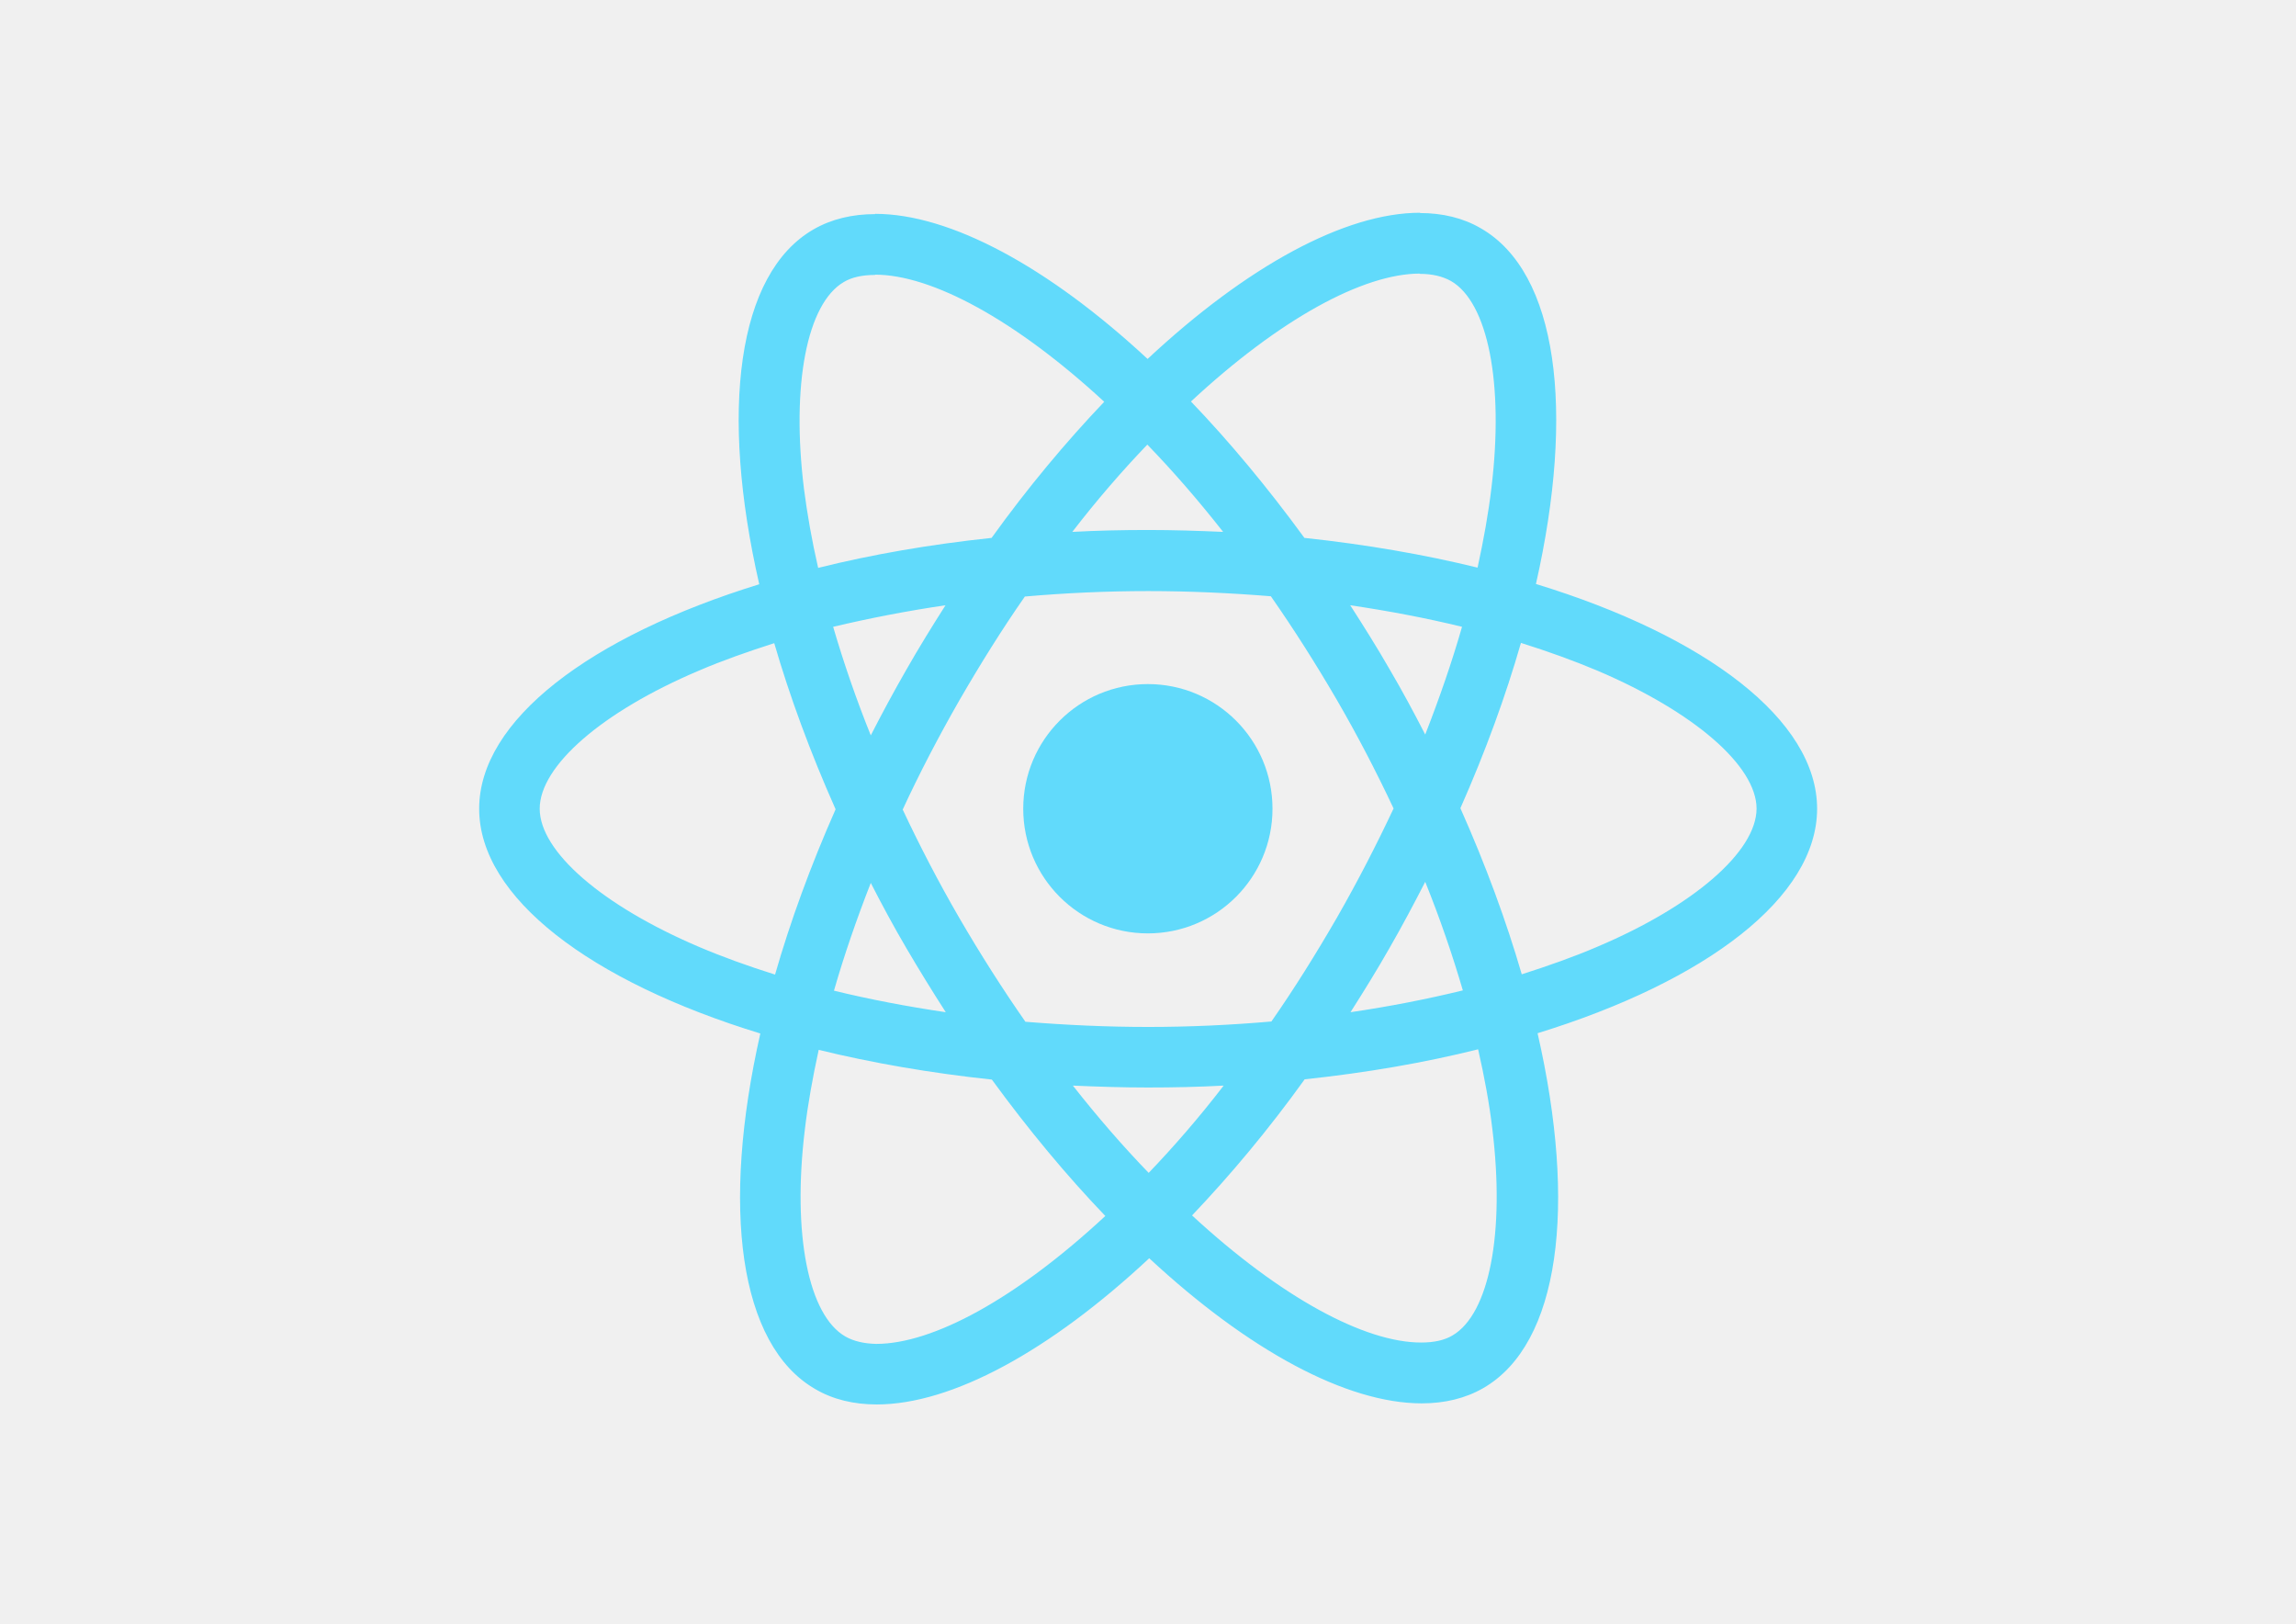
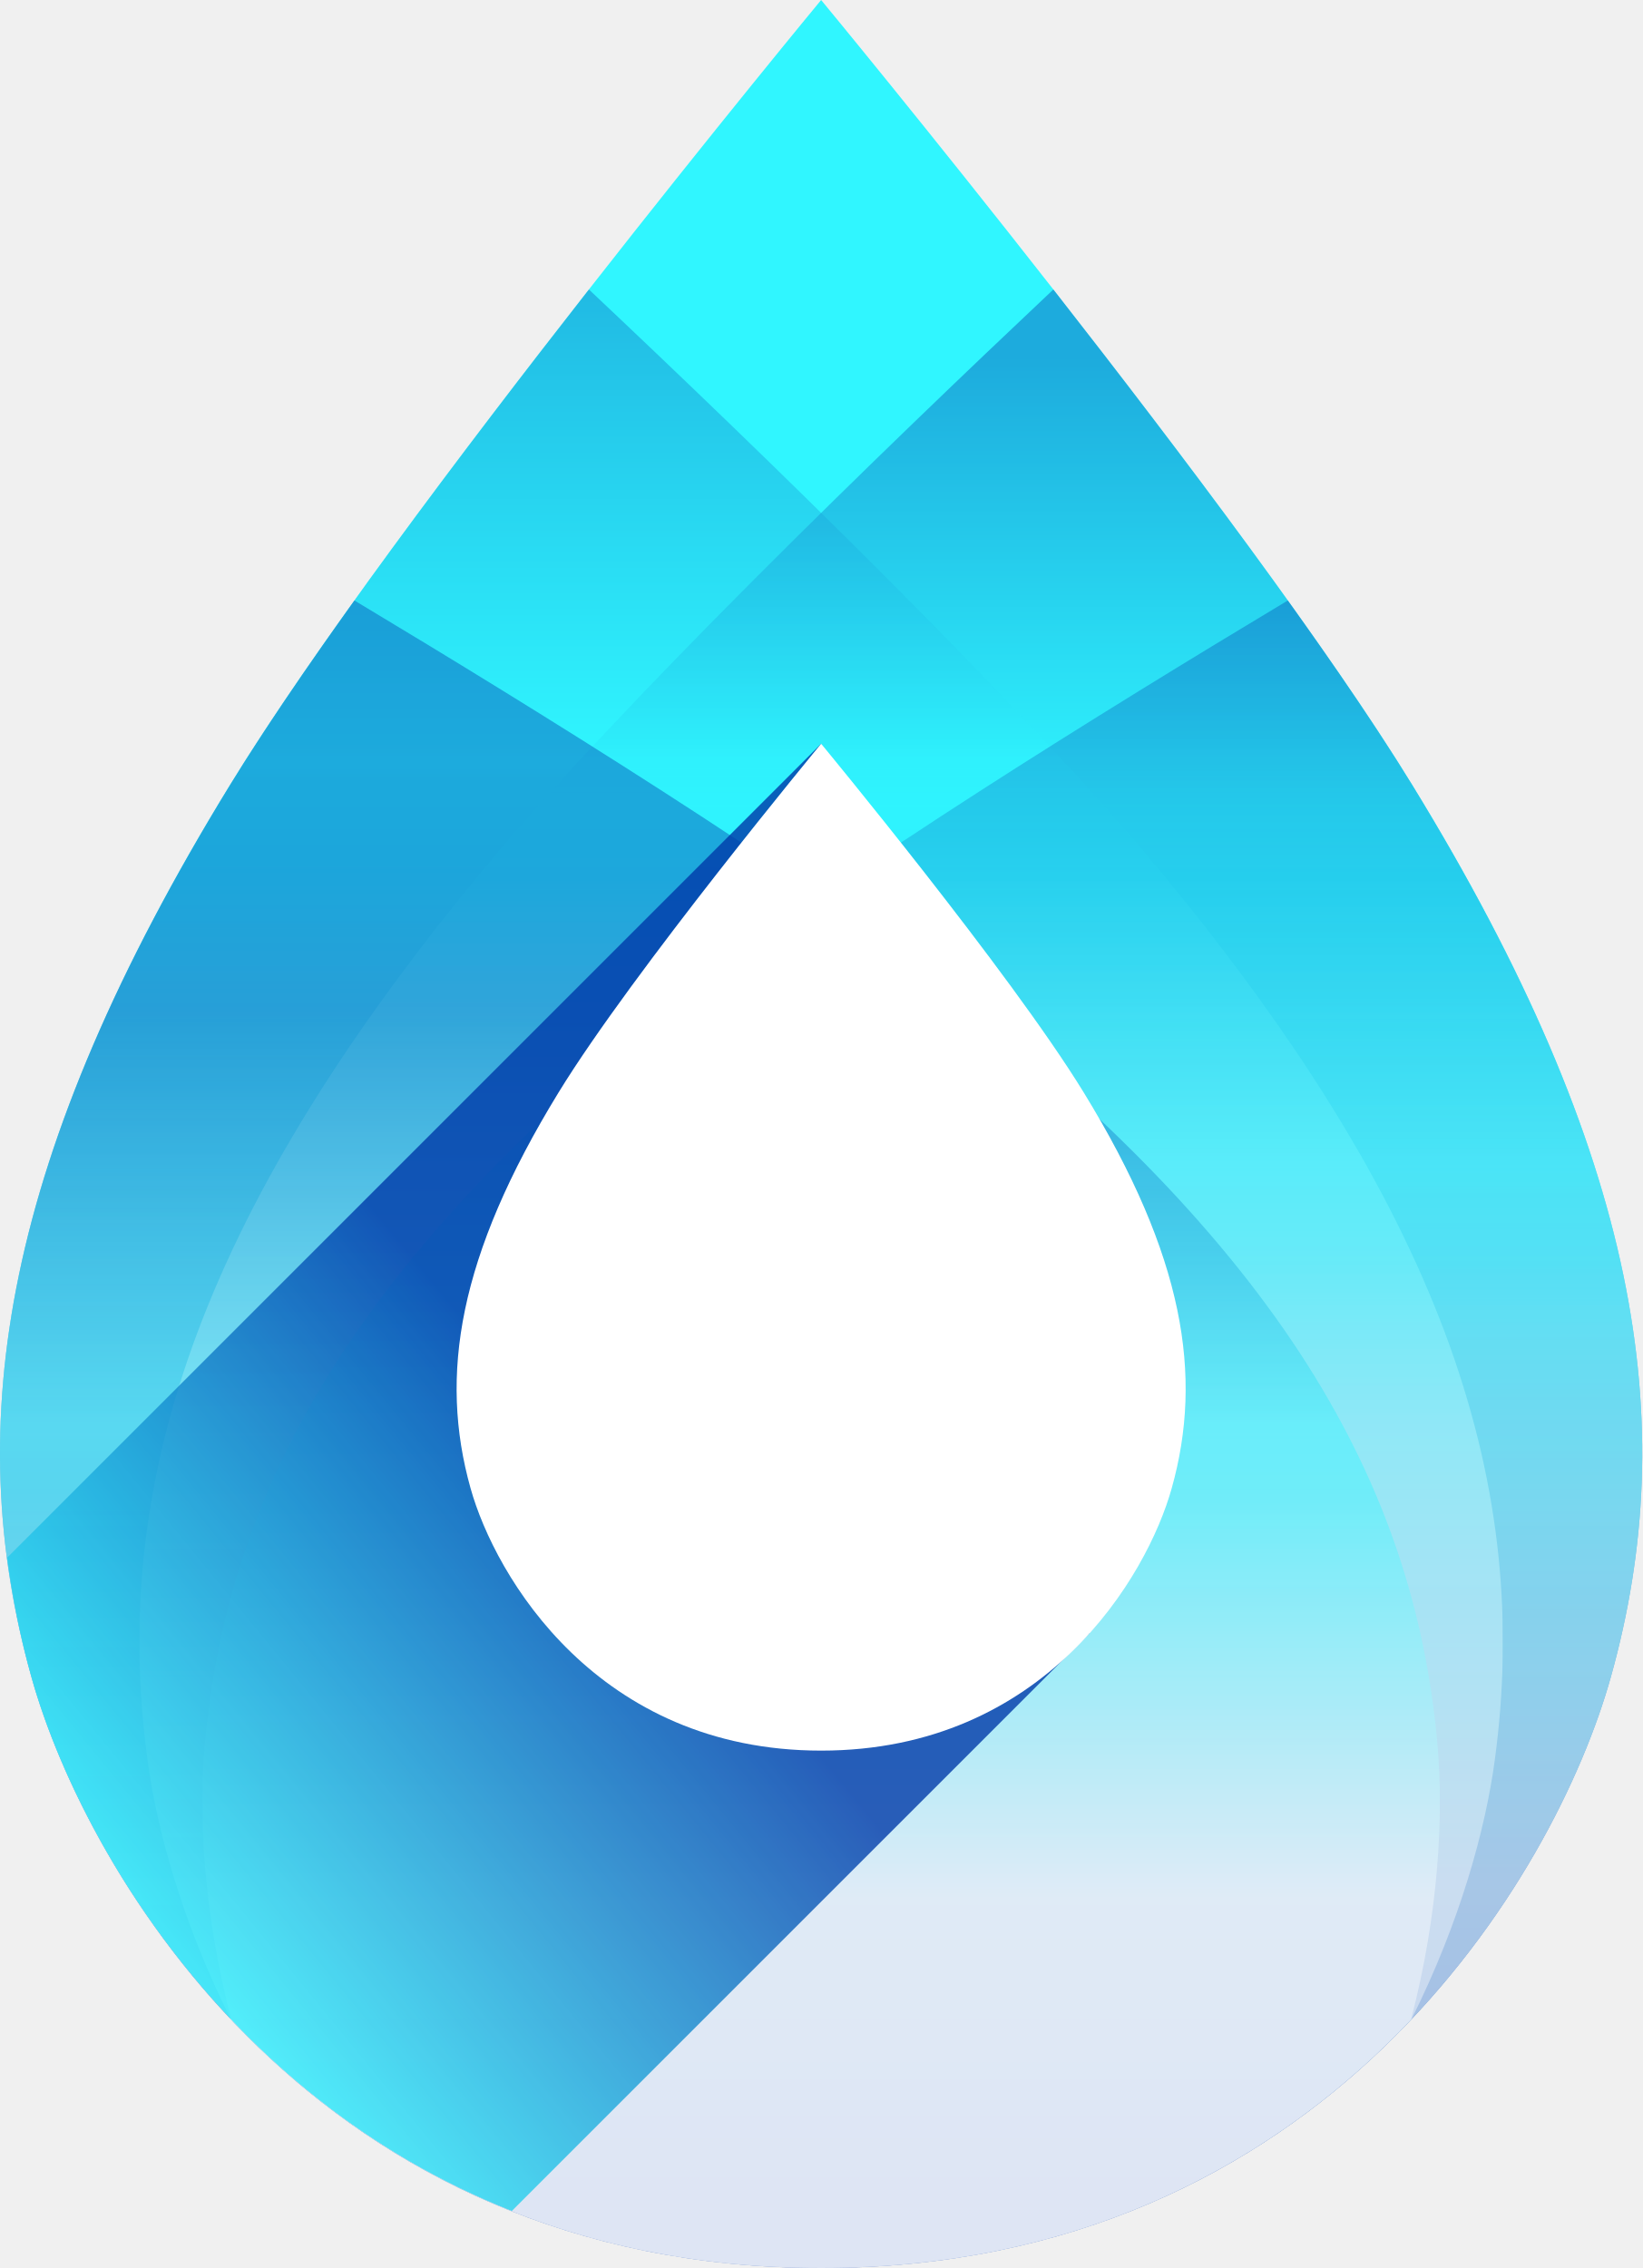
- <svg xmlns="http://www.w3.org/2000/svg" viewBox="0 0 841.9 595.3">
-   <g fill="#61DAFB">
-     <path d="M666.3 296.5c0-32.5-40.7-63.3-103.1-82.4 14.4-63.6 8-114.2-20.2-130.4-6.5-3.8-14.1-5.6-22.4-5.6v22.3c4.6 0 8.3.9 11.4 2.6 13.6 7.8 19.5 37.5 14.9 75.7-1.1 9.4-2.9 19.3-5.1 29.4-19.6-4.8-41-8.5-63.5-10.9-13.5-18.5-27.5-35.3-41.6-50 32.6-30.3 63.2-46.9 84-46.9V78c-27.5 0-63.5 19.6-99.9 53.6-36.4-33.8-72.4-53.2-99.9-53.2v22.3c20.7 0 51.4 16.5 84 46.6-14 14.7-28 31.4-41.3 49.9-22.6 2.4-44 6.1-63.6 11-2.3-10-4-19.7-5.2-29-4.7-38.2 1.1-67.9 14.6-75.8 3-1.8 6.9-2.6 11.5-2.6V78.5c-8.4 0-16 1.8-22.6 5.6-28.1 16.2-34.4 66.7-19.9 130.1-62.2 19.2-102.7 49.9-102.7 82.3 0 32.5 40.7 63.3 103.1 82.4-14.4 63.6-8 114.2 20.2 130.4 6.5 3.8 14.1 5.6 22.5 5.6 27.5 0 63.5-19.6 99.9-53.6 36.4 33.8 72.4 53.2 99.9 53.2 8.4 0 16-1.8 22.6-5.6 28.1-16.2 34.4-66.7 19.9-130.1 62-19.1 102.5-49.9 102.5-82.3zm-130.2-66.7c-3.7 12.9-8.3 26.2-13.5 39.5-4.1-8-8.4-16-13.1-24-4.6-8-9.5-15.8-14.4-23.4 14.2 2.1 27.9 4.7 41 7.9zm-45.8 106.5c-7.8 13.5-15.8 26.3-24.1 38.2-14.9 1.3-30 2-45.2 2-15.1 0-30.2-.7-45-1.9-8.3-11.9-16.4-24.6-24.2-38-7.6-13.1-14.5-26.4-20.8-39.8 6.2-13.4 13.2-26.8 20.7-39.9 7.8-13.5 15.8-26.3 24.1-38.2 14.9-1.3 30-2 45.2-2 15.1 0 30.2.7 45 1.9 8.3 11.9 16.4 24.6 24.2 38 7.6 13.1 14.5 26.4 20.8 39.8-6.3 13.4-13.2 26.8-20.7 39.9zm32.3-13c5.4 13.4 10 26.8 13.8 39.8-13.1 3.2-26.9 5.9-41.2 8 4.9-7.7 9.8-15.6 14.4-23.7 4.6-8 8.9-16.1 13-24.1zM421.2 430c-9.3-9.6-18.6-20.3-27.8-32 9 .4 18.2.7 27.5.7 9.4 0 18.7-.2 27.8-.7-9 11.7-18.3 22.4-27.5 32zm-74.4-58.9c-14.2-2.1-27.9-4.7-41-7.9 3.7-12.9 8.3-26.2 13.5-39.5 4.1 8 8.4 16 13.1 24 4.7 8 9.5 15.8 14.4 23.4zM420.7 163c9.3 9.6 18.6 20.3 27.8 32-9-.4-18.2-.7-27.5-.7-9.4 0-18.7.2-27.8.7 9-11.7 18.3-22.4 27.5-32zm-74 58.9c-4.9 7.7-9.8 15.6-14.4 23.7-4.6 8-8.9 16-13 24-5.4-13.4-10-26.8-13.8-39.8 13.1-3.1 26.9-5.8 41.2-7.9zm-90.5 125.2c-35.4-15.1-58.3-34.9-58.3-50.6 0-15.7 22.9-35.6 58.3-50.6 8.6-3.7 18-7 27.7-10.1 5.7 19.6 13.2 40 22.5 60.9-9.2 20.8-16.6 41.1-22.2 60.6-9.9-3.1-19.3-6.5-28-10.2zM310 490c-13.6-7.8-19.5-37.5-14.9-75.7 1.1-9.4 2.9-19.3 5.1-29.4 19.6 4.8 41 8.5 63.5 10.9 13.5 18.5 27.5 35.3 41.6 50-32.6 30.3-63.2 46.9-84 46.9-4.5-.1-8.3-1-11.3-2.7zm237.2-76.2c4.7 38.2-1.1 67.9-14.6 75.8-3 1.8-6.9 2.6-11.5 2.6-20.7 0-51.4-16.5-84-46.6 14-14.7 28-31.4 41.3-49.9 22.6-2.4 44-6.1 63.6-11 2.3 10.1 4.1 19.8 5.2 29.1zm38.5-66.7c-8.6 3.7-18 7-27.7 10.1-5.7-19.6-13.2-40-22.5-60.9 9.2-20.8 16.6-41.1 22.2-60.6 9.9 3.1 19.3 6.5 28.1 10.2 35.4 15.1 58.3 34.9 58.3 50.6-.1 15.7-23 35.6-58.4 50.6zM320.8 78.4z" />
-     <circle cx="420.9" cy="296.5" r="45.7" />
-     <path d="M520.5 78.1z" />
+ <svg xmlns="http://www.w3.org/2000/svg" version="1.1" id="svg2" xml:space="preserve" width="361.273" height="498.953" viewBox="0 0 361.273 498.953">
+   <defs id="defs6">
+     <clipPath clipPathUnits="userSpaceOnUse" id="clipPath18">
+       <path d="M 0,0 H 800 V 800 H 0 Z" id="path16" />
+     </clipPath>
+     <radialGradient fx="0" fy="0" cx="0" cy="0" r="1" gradientUnits="userSpaceOnUse" gradientTransform="matrix(711.2496,0,0,-515.7262,400.002,400)" spreadMethod="pad" id="radialGradient32">
+       <stop style="stop-opacity:1;stop-color:#ffffff" offset="0" id="stop24" />
+       <stop style="stop-opacity:1;stop-color:#ffffff" offset="0.457" id="stop26" />
+       <stop style="stop-opacity:1;stop-color:#ffffff" offset="0.623" id="stop28" />
+       <stop style="stop-opacity:1;stop-color:#92caee" offset="1" id="stop30" />
+     </radialGradient>
+     <clipPath clipPathUnits="userSpaceOnUse" id="clipPath42">
+       <path d="M 0,800 H 800 V 0 H 0 Z" id="path40" />
+     </clipPath>
+     <clipPath clipPathUnits="userSpaceOnUse" id="clipPath182">
+       <path d="M 0,800 H 800 V 0 H 0 Z" id="path180" />
+     </clipPath>
+     <clipPath clipPathUnits="userSpaceOnUse" id="clipPath190">
+       <path d="M 98.8,268.639 H 725.316 V 219.135 H 98.8 Z" id="path188" />
+     </clipPath>
+     <clipPath clipPathUnits="userSpaceOnUse" id="clipPath194">
+       <path d="m 725.316,243.889 c 0,-13.672 -140.257,-24.754 -313.277,-24.754 -173.017,0 -313.239,11.082 -313.239,24.754 0,13.668 140.222,24.75 313.239,24.75 173.02,0 313.277,-11.082 313.277,-24.75" id="path192" />
+     </clipPath>
+     <radialGradient fx="0" fy="0" cx="0" cy="0" r="1" gradientUnits="userSpaceOnUse" gradientTransform="matrix(313.2514,0,0,-24.75076,412.125,243.8867)" spreadMethod="pad" id="radialGradient204">
+       <stop style="stop-opacity:1;stop-color:#6c6f71" offset="0" id="stop196" />
+       <stop style="stop-opacity:1;stop-color:#6c6f71" offset="0.22" id="stop198" />
+       <stop style="stop-opacity:1;stop-color:#ffffff" offset="0.49" id="stop200" />
+       <stop style="stop-opacity:1;stop-color:#ffffff" offset="1" id="stop202" />
+     </radialGradient>
+     <clipPath clipPathUnits="userSpaceOnUse" id="clipPath226">
+       <path d="M 302.745,515.033 C 265.368,454.056 258.293,409.789 270.001,367.955 v 0 c 9.147,-32.805 47.198,-97.563 130.307,-97.563 v 0 c 83.111,0 121.165,64.758 130.309,97.563 v 0 c 11.707,41.834 4.633,86.101 -32.745,147.078 v 0 c -27.499,44.879 -97.564,129.574 -97.564,129.574 v 0 c 0,0 -70.063,-84.695 -97.563,-129.574" id="path224" />
+     </clipPath>
+     <linearGradient x1="0" y1="0" x2="1" y2="0" gradientUnits="userSpaceOnUse" gradientTransform="matrix(-2.97e-5,-678.4739,-678.4739,2.97e-5,400.3081,966.2593)" spreadMethod="pad" id="linearGradient242">
+       <stop style="stop-opacity:1;stop-color:#ffffff" offset="0" id="stop232" />
+       <stop style="stop-opacity:1;stop-color:#30f6ff" offset="0.383" id="stop234" />
+       <stop style="stop-opacity:1;stop-color:#30f6ff" offset="0.511" id="stop236" />
+       <stop style="stop-opacity:1;stop-color:#30f6ff" offset="0.663" id="stop238" />
+       <stop style="stop-opacity:1;stop-color:#0039a9" offset="1" id="stop240" />
+     </linearGradient>
+     <clipPath clipPathUnits="userSpaceOnUse" id="clipPath252">
+       <path d="M 0,800 H 800 V 0 H 0 Z" id="path250" />
+     </clipPath>
+     <clipPath clipPathUnits="userSpaceOnUse" id="clipPath260">
+       <path d="M 287.827,596.844 H 535.783 V 270.393 H 287.827 Z" id="path258" />
+     </clipPath>
+     <clipPath clipPathUnits="userSpaceOnUse" id="clipPath264">
+       <path d="m 530.617,367.955 c 11.707,41.834 4.633,86.101 -32.745,147.078 -13.784,22.494 -38.26,54.988 -59.249,81.811 -27.492,-25.911 -71.912,-68.819 -94.789,-96.596 -47.053,-57.09 -60.667,-101.422 -54.681,-145.953 1.522,-11.447 5.758,-26.856 13.73,-42.815 21.144,-22.388 52.771,-41.087 97.426,-41.087 83.11,0 121.164,64.757 130.308,97.562" id="path262" />
+     </clipPath>
+     <linearGradient x1="0" y1="0" x2="1" y2="0" gradientUnits="userSpaceOnUse" gradientTransform="matrix(-7e-6,160.4433,160.4433,7e-6,411.8047,425.1597)" spreadMethod="pad" id="linearGradient276">
+       <stop style="stop-opacity:1;stop-color:#ffffff" offset="0" id="stop266" />
+       <stop style="stop-opacity:1;stop-color:#30f6ff" offset="0.459" id="stop268" />
+       <stop style="stop-opacity:1;stop-color:#30f6ff" offset="0.478" id="stop270" />
+       <stop style="stop-opacity:1;stop-color:#30f6ff" offset="0.533" id="stop272" />
+       <stop style="stop-opacity:1;stop-color:#0039a9" offset="1" id="stop274" />
+     </linearGradient>
+     <clipPath clipPathUnits="userSpaceOnUse" id="clipPath298">
+       <path d="M 264.834,596.844 H 512.793 V 270.393 H 264.834 Z" id="path296" />
+     </clipPath>
+     <clipPath clipPathUnits="userSpaceOnUse" id="clipPath302">
+       <path d="m 270.001,367.955 c -11.708,41.834 -4.633,86.101 32.744,147.078 13.788,22.494 38.26,54.988 59.25,81.811 27.495,-25.911 71.911,-68.819 94.788,-96.596 47.057,-57.09 60.668,-101.422 54.686,-145.953 -1.528,-11.447 -5.759,-26.856 -13.735,-42.815 -21.144,-22.388 -52.77,-41.087 -97.425,-41.087 -83.11,0 -121.161,64.757 -130.308,97.562" id="path300" />
+     </clipPath>
+     <linearGradient x1="0" y1="0" x2="1" y2="0" gradientUnits="userSpaceOnUse" gradientTransform="matrix(-9.1e-6,207.4607,207.4607,9.1e-6,388.814,407.5669)" spreadMethod="pad" id="linearGradient314">
+       <stop style="stop-opacity:1;stop-color:#ffffff" offset="0" id="stop304" />
+       <stop style="stop-opacity:1;stop-color:#30f6ff" offset="0.459" id="stop306" />
+       <stop style="stop-opacity:1;stop-color:#30f6ff" offset="0.478" id="stop308" />
+       <stop style="stop-opacity:1;stop-color:#30f6ff" offset="0.533" id="stop310" />
+       <stop style="stop-opacity:1;stop-color:#0039a9" offset="1" id="stop312" />
+     </linearGradient>
+     <clipPath clipPathUnits="userSpaceOnUse" id="clipPath336">
+       <path d="M 298.217,545.531 H 535.783 V 270.393 H 298.217 Z" id="path334" />
+     </clipPath>
+     <clipPath clipPathUnits="userSpaceOnUse" id="clipPath340">
+       <path d="m 477.311,545.531 c -31.078,-18.642 -72.398,-44.325 -96.147,-62.768 -56.493,-43.854 -78.741,-82.776 -82.549,-126.048 -1.031,-11.572 -0.221,-27.809 4.369,-45.346 21.144,-22.334 52.749,-40.976 97.325,-40.976 83.11,0 121.164,64.757 130.308,97.562 11.707,41.834 4.633,86.101 -32.745,147.078 -5.465,8.916 -12.623,19.416 -20.561,30.498" id="path338" />
+     </clipPath>
+     <linearGradient x1="0" y1="0" x2="1" y2="0" gradientUnits="userSpaceOnUse" gradientTransform="matrix(-9.8e-6,223.7296,223.7296,9.8e-6,417,333.4912)" spreadMethod="pad" id="linearGradient352">
+       <stop style="stop-opacity:1;stop-color:#ffffff" offset="0" id="stop342" />
+       <stop style="stop-opacity:1;stop-color:#30f6ff" offset="0.459" id="stop344" />
+       <stop style="stop-opacity:1;stop-color:#30f6ff" offset="0.478" id="stop346" />
+       <stop style="stop-opacity:1;stop-color:#30f6ff" offset="0.533" id="stop348" />
+       <stop style="stop-opacity:1;stop-color:#0039a9" offset="1" id="stop350" />
+     </linearGradient>
+     <clipPath clipPathUnits="userSpaceOnUse" id="clipPath374">
+       <path d="m 264.829,545.531 h 237.57 V 270.393 h -237.57 z" id="path372" />
+     </clipPath>
+     <clipPath clipPathUnits="userSpaceOnUse" id="clipPath378">
+       <path d="m 323.3,545.531 c 31.084,-18.642 72.401,-44.325 96.149,-62.768 56.497,-43.854 78.745,-82.776 82.557,-126.048 1.024,-11.572 0.214,-27.809 -4.372,-45.346 -21.153,-22.334 -52.746,-40.976 -97.325,-40.976 -83.118,0 -121.168,64.757 -130.315,97.562 -11.705,41.834 -4.634,86.101 32.751,147.078 5.469,8.916 12.623,19.416 20.555,30.498" id="path376" />
+     </clipPath>
+     <linearGradient x1="0" y1="0" x2="1" y2="0" gradientUnits="userSpaceOnUse" gradientTransform="matrix(-6.4e-6,147.1409,147.1409,6.4e-6,383.6138,330.7139)" spreadMethod="pad" id="linearGradient390">
+       <stop style="stop-opacity:1;stop-color:#ffffff" offset="0" id="stop380" />
+       <stop style="stop-opacity:1;stop-color:#30f6ff" offset="0.459" id="stop382" />
+       <stop style="stop-opacity:1;stop-color:#30f6ff" offset="0.478" id="stop384" />
+       <stop style="stop-opacity:1;stop-color:#30f6ff" offset="0.533" id="stop386" />
+       <stop style="stop-opacity:1;stop-color:#0039a9" offset="1" id="stop388" />
+     </linearGradient>
+     <clipPath clipPathUnits="userSpaceOnUse" id="clipPath412">
+       <path d="M 266.015,521.891 H 444.642 V 279.797 H 266.015 Z" id="path410" />
+     </clipPath>
+     <clipPath clipPathUnits="userSpaceOnUse" id="clipPath416">
+       <path d="M 400.309,521.891 266.015,387.602 c 0.872,-6.637 2.174,-13.176 3.986,-19.647 7.01,-25.137 31.03,-69.018 79.266,-88.158 l 95.375,95.371 z" id="path414" />
+     </clipPath>
+     <linearGradient x1="0" y1="0" x2="1" y2="0" gradientUnits="userSpaceOnUse" gradientTransform="matrix(176.8308,145.5805,145.5805,-176.8308,191.1309,249.6455)" spreadMethod="pad" id="linearGradient428">
+       <stop style="stop-opacity:1;stop-color:#ffffff" offset="0" id="stop418" />
+       <stop style="stop-opacity:1;stop-color:#30f6ff" offset="0.459" id="stop420" />
+       <stop style="stop-opacity:1;stop-color:#30f6ff" offset="0.478" id="stop422" />
+       <stop style="stop-opacity:1;stop-color:#30f6ff" offset="0.533" id="stop424" />
+       <stop style="stop-opacity:1;stop-color:#0039a9" offset="1" id="stop426" />
+     </linearGradient>
+   </defs>
+   <g id="g10" transform="matrix(1.333333,0,0,-1.333333,-353.1053,859.476)">
+     <g id="g220">
+       <g id="g222" clip-path="url(#clipPath226)">
+         <g id="g228">
+           <g id="g230">
+             <path d="M 302.745,515.033 C 265.368,454.056 258.293,409.789 270.001,367.955 v 0 c 9.147,-32.805 47.198,-97.563 130.307,-97.563 v 0 c 83.111,0 121.165,64.758 130.309,97.563 v 0 c 11.707,41.834 4.633,86.101 -32.745,147.078 v 0 c -27.499,44.879 -97.564,129.574 -97.564,129.574 v 0 c 0,0 -70.063,-84.695 -97.563,-129.574" style="fill:url(#linearGradient242);stroke:none" id="path244" />
+           </g>
+         </g>
+       </g>
+     </g>
+     <g clip-path="url(#clipPath252)" id="g248">
+       <g id="g254">
+         <g id="g256" />
+         <g id="g290">
+           <g style="opacity:0.4" id="g288" clip-path="url(#clipPath260)">
+             <g id="g286">
+               <g id="g284" clip-path="url(#clipPath264)">
+                 <g id="g282">
+                   <g id="g280">
+                     <path id="path278" style="fill:url(#linearGradient276);stroke:none" d="m 530.617,367.955 c 11.707,41.834 4.633,86.101 -32.745,147.078 -13.784,22.494 -38.26,54.988 -59.249,81.811 -27.492,-25.911 -71.912,-68.819 -94.789,-96.596 -47.053,-57.09 -60.667,-101.422 -54.681,-145.953 1.522,-11.447 5.758,-26.856 13.73,-42.815 21.144,-22.388 52.771,-41.087 97.426,-41.087 83.11,0 121.164,64.757 130.308,97.562" />
+                   </g>
+                 </g>
+               </g>
+             </g>
+           </g>
+         </g>
+       </g>
+       <g id="g292">
+         <g id="g294" />
+         <g id="g328">
+           <g style="opacity:0.4" id="g326" clip-path="url(#clipPath298)">
+             <g id="g324">
+               <g id="g322" clip-path="url(#clipPath302)">
+                 <g id="g320">
+                   <g id="g318">
+                     <path id="path316" style="fill:url(#linearGradient314);stroke:none" d="m 270.001,367.955 c -11.708,41.834 -4.633,86.101 32.744,147.078 13.788,22.494 38.26,54.988 59.25,81.811 27.495,-25.911 71.911,-68.819 94.788,-96.596 47.057,-57.09 60.668,-101.422 54.686,-145.953 -1.528,-11.447 -5.759,-26.856 -13.735,-42.815 -21.144,-22.388 -52.77,-41.087 -97.425,-41.087 -83.11,0 -121.161,64.757 -130.308,97.562" />
+                   </g>
+                 </g>
+               </g>
+             </g>
+           </g>
+         </g>
+       </g>
+       <g id="g330">
+         <g id="g332" />
+         <g id="g366">
+           <g style="opacity:0.4" id="g364" clip-path="url(#clipPath336)">
+             <g id="g362">
+               <g id="g360" clip-path="url(#clipPath340)">
+                 <g id="g358">
+                   <g id="g356">
+                     <path id="path354" style="fill:url(#linearGradient352);stroke:none" d="m 477.311,545.531 c -31.078,-18.642 -72.398,-44.325 -96.147,-62.768 -56.493,-43.854 -78.741,-82.776 -82.549,-126.048 -1.031,-11.572 -0.221,-27.809 4.369,-45.346 21.144,-22.334 52.749,-40.976 97.325,-40.976 83.11,0 121.164,64.757 130.308,97.562 11.707,41.834 4.633,86.101 -32.745,147.078 -5.465,8.916 -12.623,19.416 -20.561,30.498" />
+                   </g>
+                 </g>
+               </g>
+             </g>
+           </g>
+         </g>
+       </g>
+       <g id="g368">
+         <g id="g370" />
+         <g id="g404">
+           <g style="opacity:0.4" id="g402" clip-path="url(#clipPath374)">
+             <g id="g400">
+               <g id="g398" clip-path="url(#clipPath378)">
+                 <g id="g396">
+                   <g id="g394">
+                     <path id="path392" style="fill:url(#linearGradient390);stroke:none" d="m 323.3,545.531 c 31.084,-18.642 72.401,-44.325 96.149,-62.768 56.497,-43.854 78.745,-82.776 82.557,-126.048 1.024,-11.572 0.214,-27.809 -4.372,-45.346 -21.153,-22.334 -52.746,-40.976 -97.325,-40.976 -83.118,0 -121.168,64.757 -130.315,97.562 -11.705,41.834 -4.634,86.101 32.751,147.078 5.469,8.916 12.623,19.416 20.555,30.498" />
+                   </g>
+                 </g>
+               </g>
+             </g>
+           </g>
+         </g>
+       </g>
+       <g id="g406">
+         <g id="g408" />
+         <g id="g442">
+           <g style="opacity:0.8" id="g440" clip-path="url(#clipPath412)">
+             <g id="g438">
+               <g id="g436" clip-path="url(#clipPath416)">
+                 <g id="g434">
+                   <g id="g432">
+                     <path id="path430" style="fill:url(#linearGradient428);stroke:none" d="M 400.309,521.891 266.015,387.602 c 0.872,-6.637 2.174,-13.176 3.986,-19.647 7.01,-25.137 31.03,-69.018 79.266,-88.158 l 95.375,95.371 z" />
+                   </g>
+                 </g>
+               </g>
+             </g>
+           </g>
+         </g>
+       </g>
+       <g transform="translate(356.9961,464.3677)" id="g444">
+         <path id="path446" style="fill:#ffffff;fill-opacity:1;fill-rule:nonzero;stroke:none" d="m 0,0 c 12.207,19.922 43.313,57.523 43.313,57.523 0,0 31.109,-37.601 43.316,-57.523 16.588,-27.069 19.734,-46.724 14.533,-65.293 -4.055,-14.561 -20.945,-43.315 -57.849,-43.315 -36.9,0 -53.788,28.754 -57.85,43.315 C -19.734,-46.724 -16.591,-27.069 0,0" />
+       </g>
+     </g>
  </g>
</svg>
